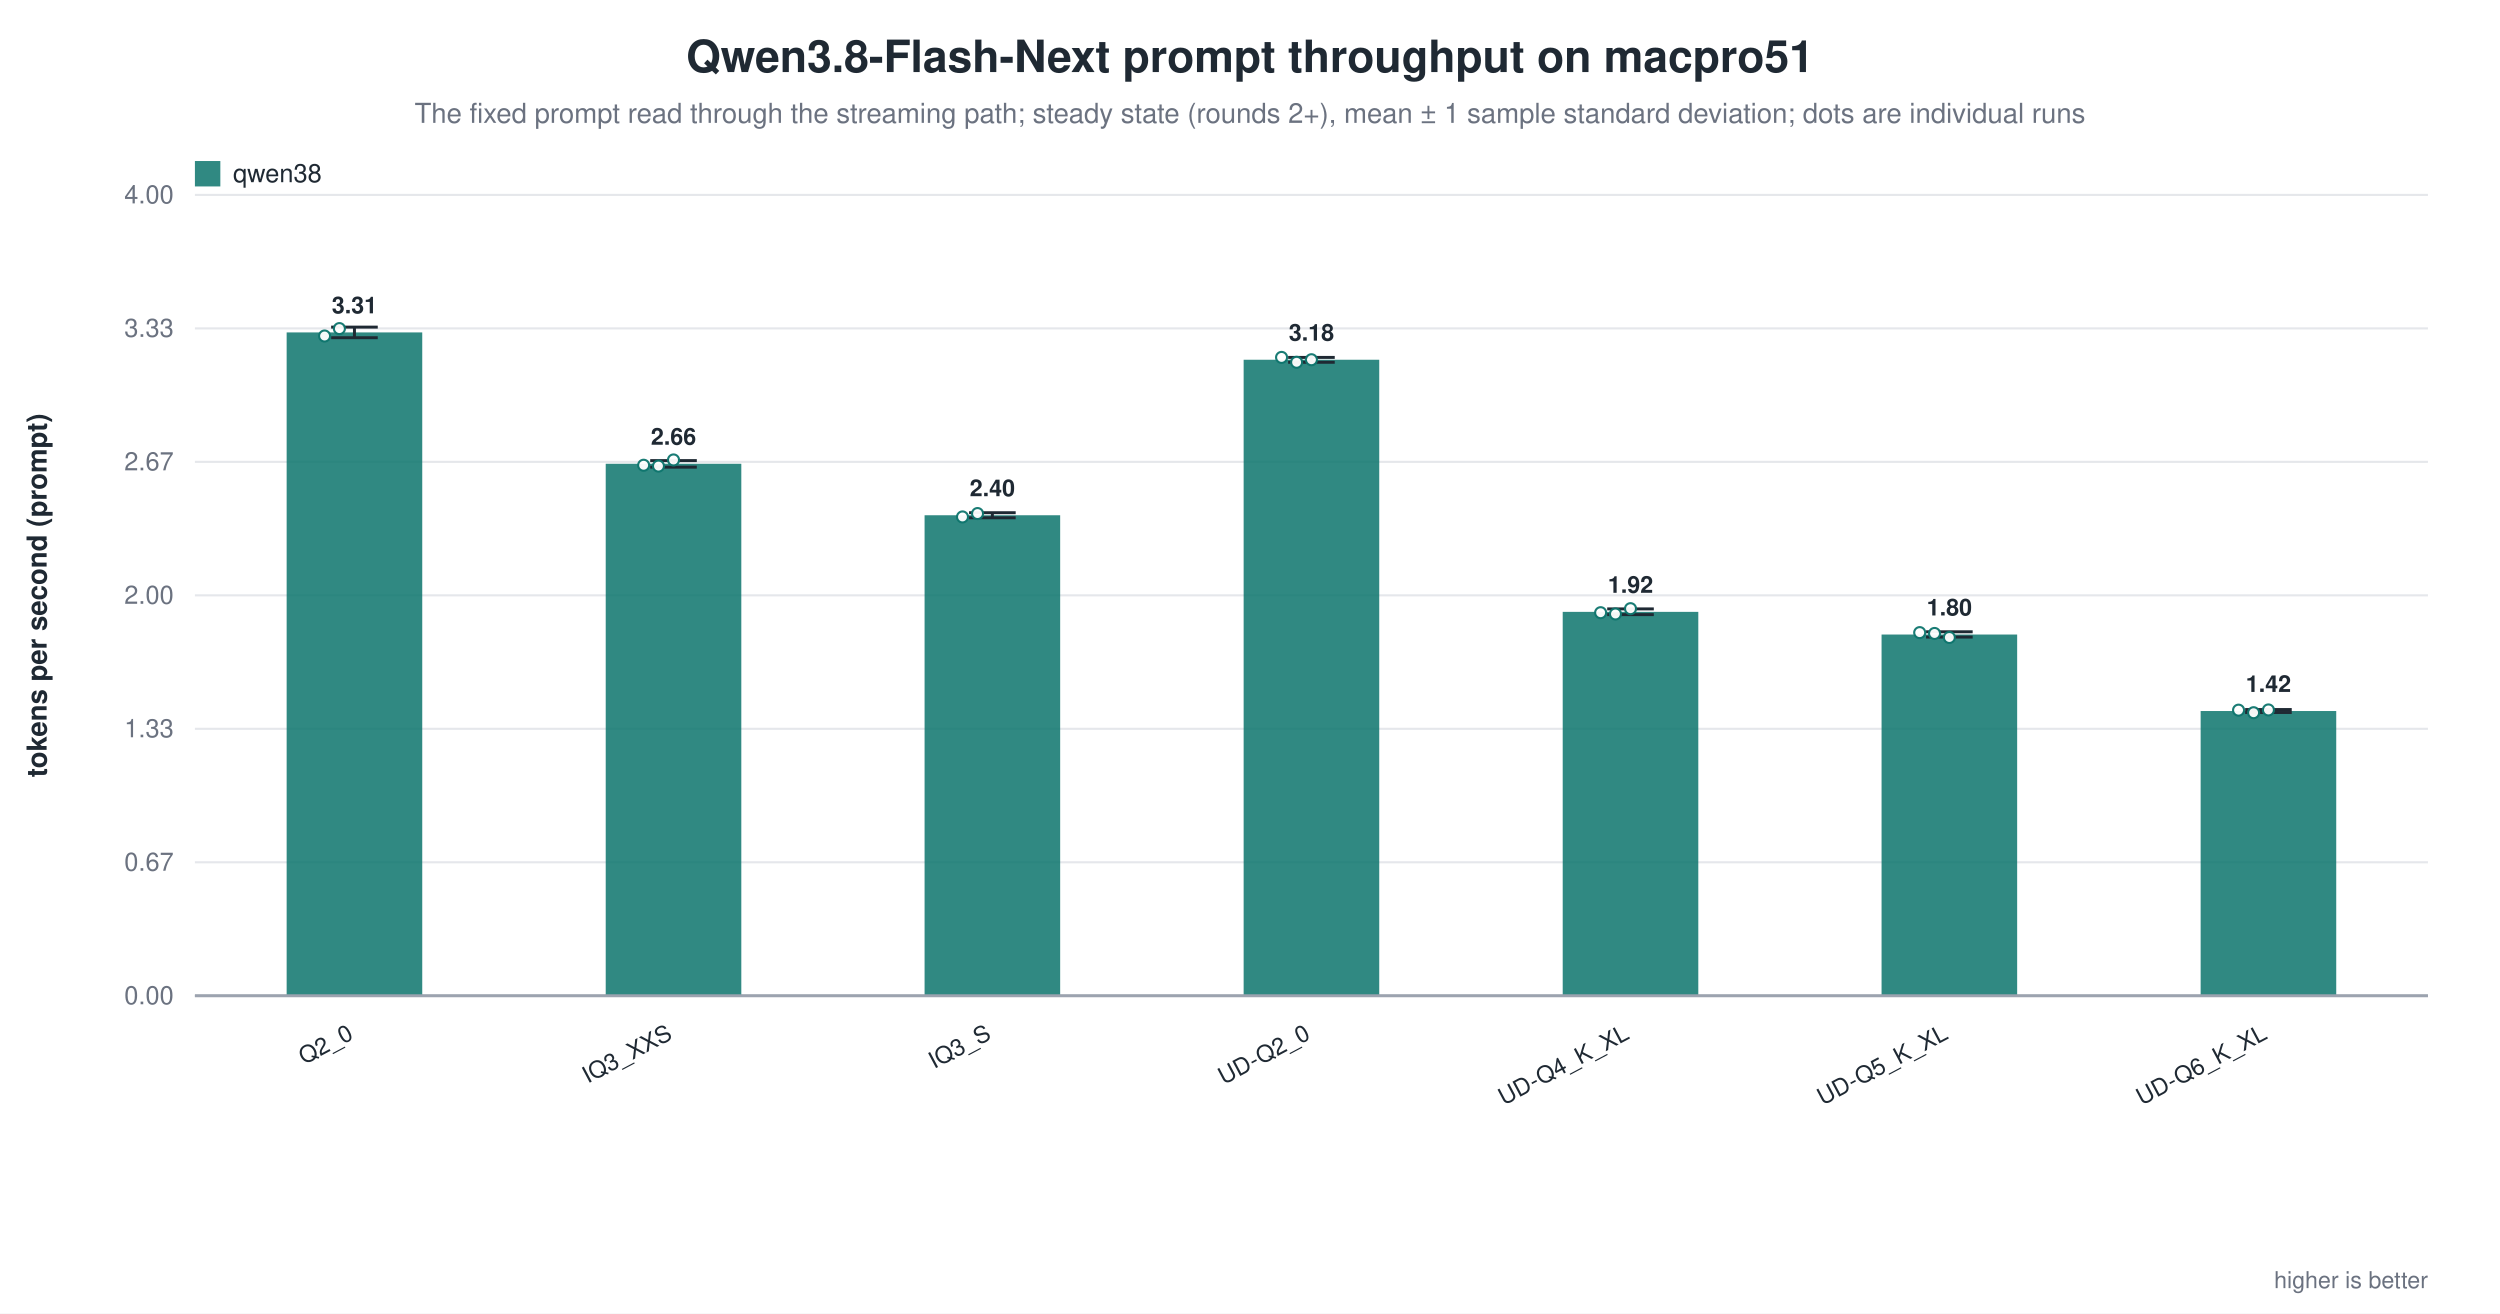
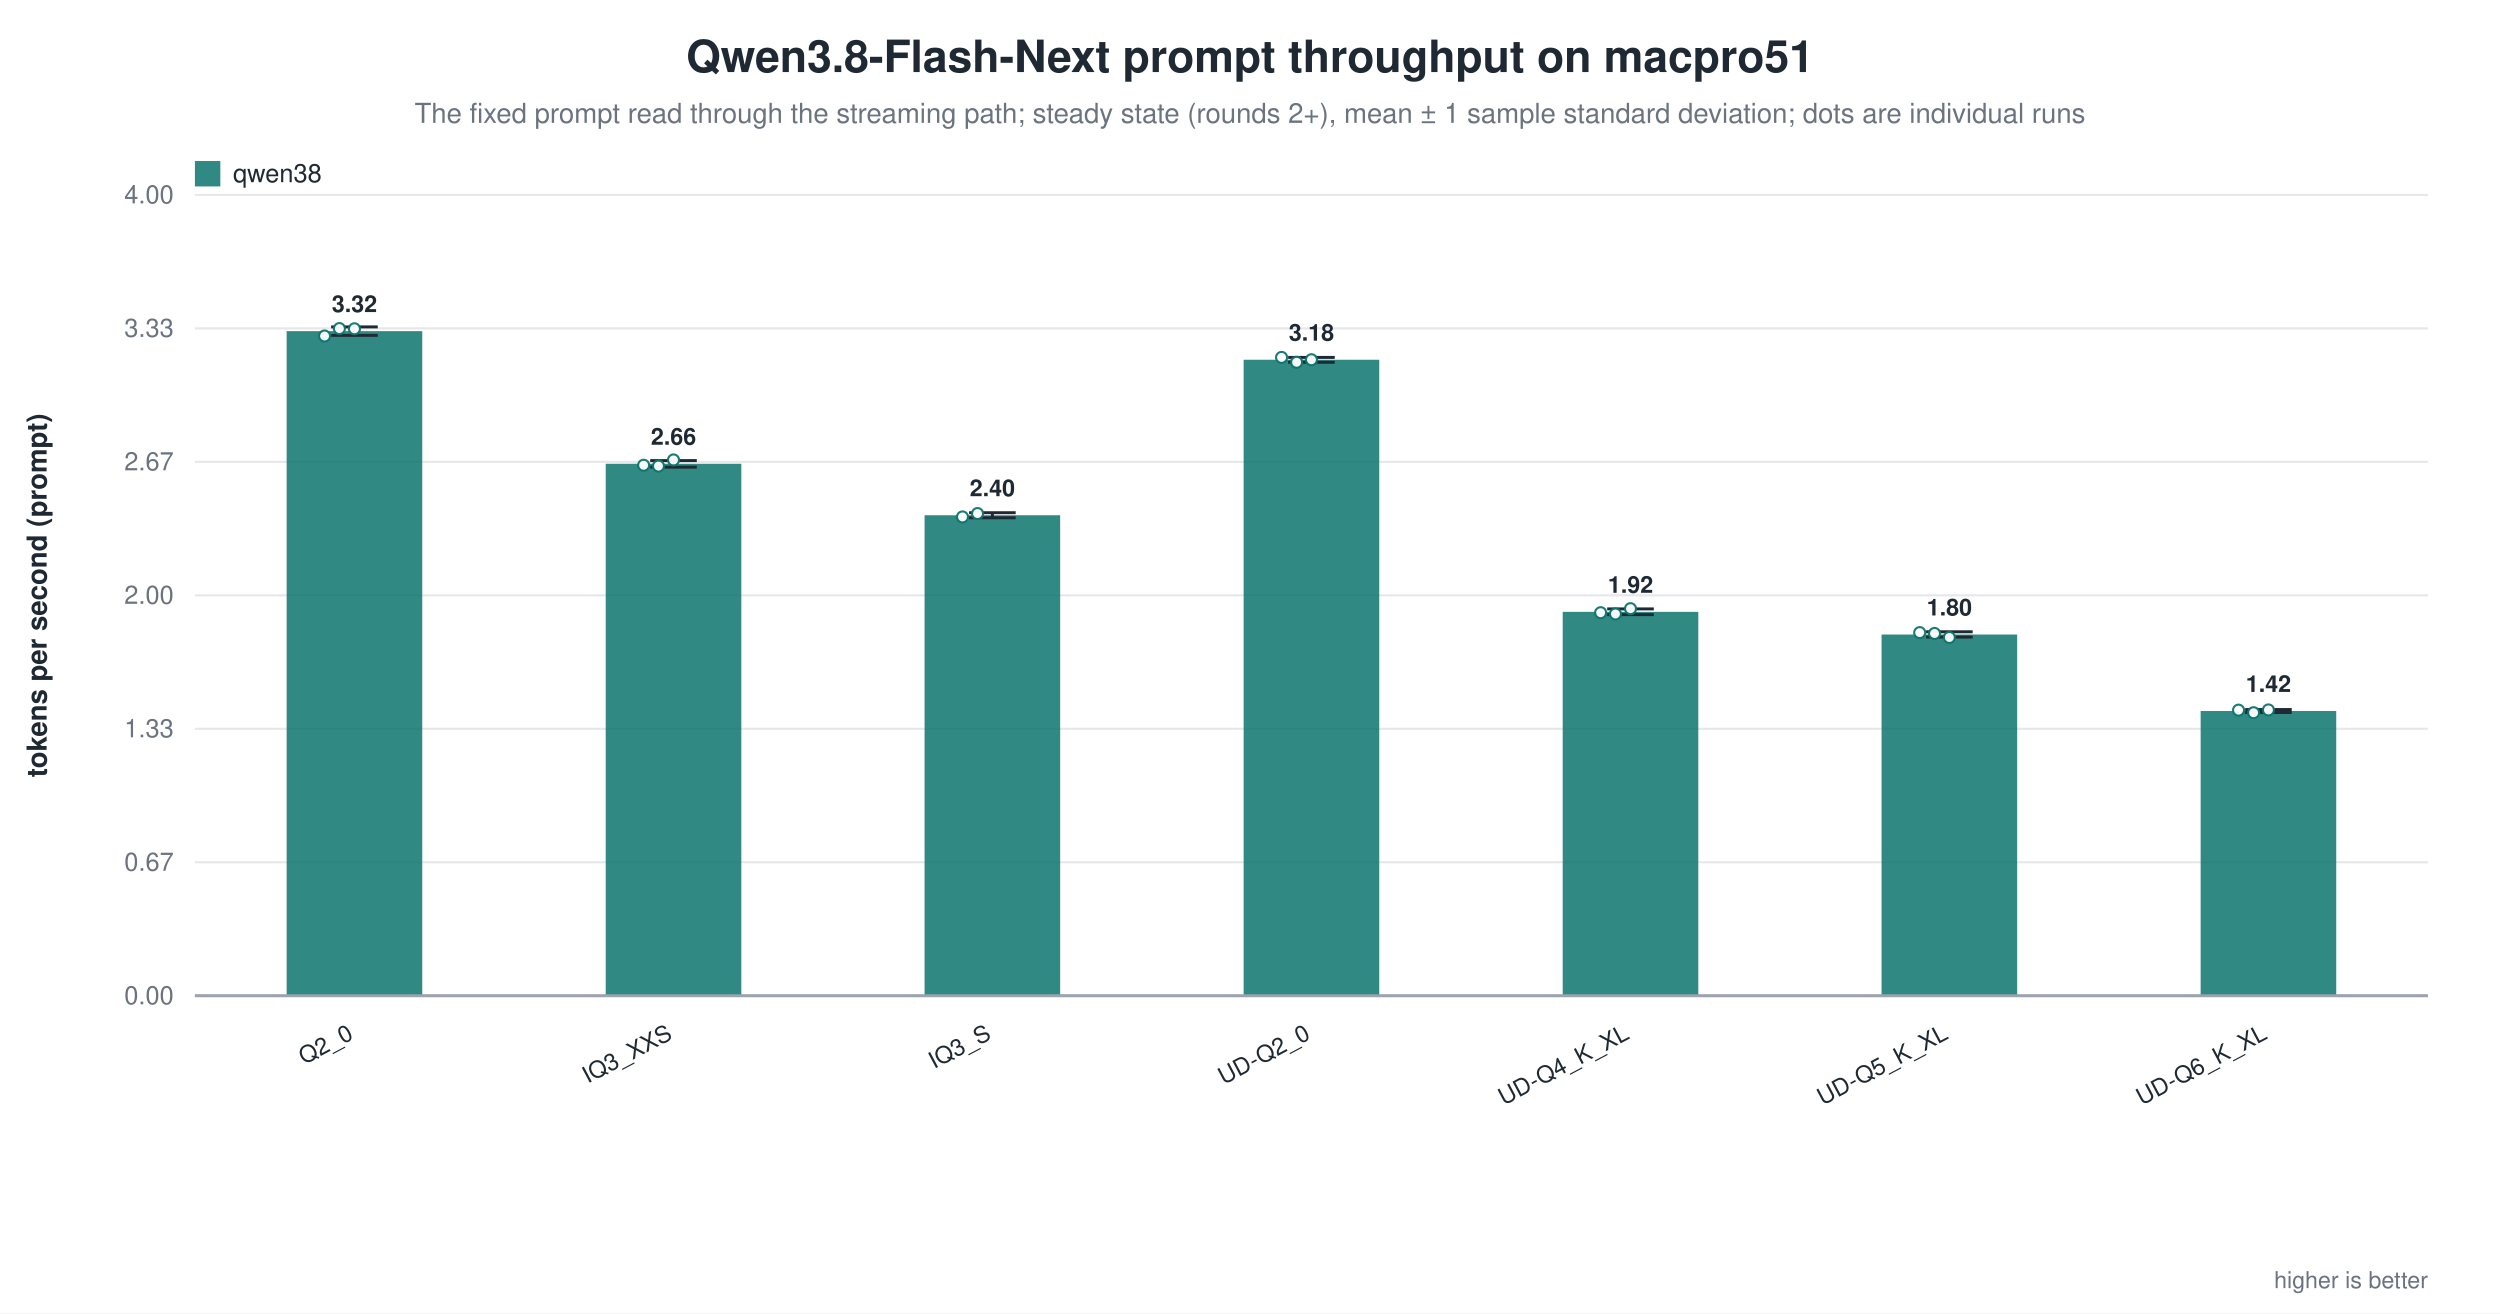
<svg xmlns="http://www.w3.org/2000/svg" width="1180" height="620" viewBox="0 0 1180 620" role="img" aria-label="Qwen3.8-Flash-Next prompt throughput on macpro51">
  <rect width="1180" height="620" fill="white" />
  <text x="590.0" y="34" text-anchor="middle" font-family="Helvetica, Arial, sans-serif" font-size="21" font-weight="600" fill="#1f2933">Qwen3.8-Flash-Next prompt throughput on macpro51</text>
  <text x="590.0" y="58" text-anchor="middle" font-family="Helvetica, Arial, sans-serif" font-size="13" fill="#6b7280">The fixed prompt read through the streaming path; steady state (rounds 2+), mean ± 1 sample standard deviation; dots are individual runs</text>
  <line x1="92.0" y1="470.0" x2="1146.0" y2="470.0" stroke="#9ca3af" stroke-width="1.0" />
  <text x="82.0" y="474.0" text-anchor="end" font-family="Helvetica, Arial, sans-serif" font-size="12" fill="#6b7280" font-weight="400">0.00</text>
  <line x1="92.0" y1="407.0" x2="1146.0" y2="407.0" stroke="#e5e7eb" stroke-width="1.0" />
  <text x="82.0" y="411.0" text-anchor="end" font-family="Helvetica, Arial, sans-serif" font-size="12" fill="#6b7280" font-weight="400">0.67</text>
  <line x1="92.0" y1="344.0" x2="1146.0" y2="344.0" stroke="#e5e7eb" stroke-width="1.0" />
  <text x="82.0" y="348.0" text-anchor="end" font-family="Helvetica, Arial, sans-serif" font-size="12" fill="#6b7280" font-weight="400">1.33</text>
  <line x1="92.0" y1="281.0" x2="1146.0" y2="281.0" stroke="#e5e7eb" stroke-width="1.0" />
  <text x="82.0" y="285.0" text-anchor="end" font-family="Helvetica, Arial, sans-serif" font-size="12" fill="#6b7280" font-weight="400">2.00</text>
  <line x1="92.0" y1="218.0" x2="1146.0" y2="218.0" stroke="#e5e7eb" stroke-width="1.0" />
  <text x="82.0" y="222.0" text-anchor="end" font-family="Helvetica, Arial, sans-serif" font-size="12" fill="#6b7280" font-weight="400">2.67</text>
  <line x1="92.0" y1="155.0" x2="1146.0" y2="155.0" stroke="#e5e7eb" stroke-width="1.0" />
  <text x="82.0" y="159.0" text-anchor="end" font-family="Helvetica, Arial, sans-serif" font-size="12" fill="#6b7280" font-weight="400">3.33</text>
  <line x1="92.0" y1="92.0" x2="1146.0" y2="92.0" stroke="#e5e7eb" stroke-width="1.0" />
  <text x="82.0" y="96.0" text-anchor="end" font-family="Helvetica, Arial, sans-serif" font-size="12" fill="#6b7280" font-weight="400">4.00</text>
  <text x="22.0" y="281.0" text-anchor="middle" font-family="Helvetica, Arial, sans-serif" font-size="13" fill="#1f2933" font-weight="600" transform="rotate(-90.0 22.0 281.0)">tokens per second (prompt)</text>
-   <rect x="135.3" y="156.9" width="64.0" height="313.1" fill="#0f766e" opacity="0.86" />
-   <line x1="167.3" y1="154.4" x2="167.3" y2="159.4" stroke="#1f2933" stroke-width="1.4" />
-   <line x1="156.3" y1="154.4" x2="178.3" y2="154.4" stroke="#1f2933" stroke-width="1.4" />
-   <line x1="156.3" y1="159.4" x2="178.3" y2="159.4" stroke="#1f2933" stroke-width="1.4" />
+   <rect x="135.3" y="156.3" width="64.0" height="313.7" fill="#0f766e" opacity="0.86" />
+   <line x1="167.3" y1="154.3" x2="167.3" y2="158.3" stroke="#1f2933" stroke-width="1.4" />
+   <line x1="156.3" y1="154.3" x2="178.3" y2="154.3" stroke="#1f2933" stroke-width="1.4" />
+   <line x1="156.3" y1="158.3" x2="178.3" y2="158.3" stroke="#1f2933" stroke-width="1.4" />
  <circle cx="153.2" cy="158.6" r="2.6" fill="white" stroke="#0f766e" stroke-width="1.0" opacity="0.95" />
  <circle cx="160.2" cy="155.1" r="2.6" fill="white" stroke="#0f766e" stroke-width="1.0" opacity="0.95" />
-   <text x="167.3" y="147.9" text-anchor="middle" font-family="Helvetica, Arial, sans-serif" font-size="11" fill="#1f2933" font-weight="600">3.31</text>
+   <circle cx="167.3" cy="155.2" r="2.6" fill="white" stroke="#0f766e" stroke-width="1.0" opacity="0.95" />
+   <text x="167.3" y="147.3" text-anchor="middle" font-family="Helvetica, Arial, sans-serif" font-size="11" fill="#1f2933" font-weight="600">3.32</text>
  <text x="167.3" y="490.0" text-anchor="end" font-family="Helvetica, Arial, sans-serif" font-size="11" fill="#1f2933" font-weight="500" transform="rotate(-28.0 167.3 490.0)">Q2_0</text>
  <rect x="285.9" y="218.9" width="64.0" height="251.1" fill="#0f766e" opacity="0.86" />
  <line x1="317.9" y1="217.4" x2="317.9" y2="220.5" stroke="#1f2933" stroke-width="1.4" />
  <line x1="306.9" y1="217.4" x2="328.9" y2="217.4" stroke="#1f2933" stroke-width="1.4" />
  <line x1="306.9" y1="220.5" x2="328.9" y2="220.5" stroke="#1f2933" stroke-width="1.4" />
  <circle cx="303.8" cy="219.6" r="2.6" fill="white" stroke="#0f766e" stroke-width="1.0" opacity="0.95" />
  <circle cx="310.8" cy="220.0" r="2.6" fill="white" stroke="#0f766e" stroke-width="1.0" opacity="0.95" />
  <circle cx="317.9" cy="217.1" r="2.6" fill="white" stroke="#0f766e" stroke-width="1.0" opacity="0.95" />
  <text x="317.9" y="209.9" text-anchor="middle" font-family="Helvetica, Arial, sans-serif" font-size="11" fill="#1f2933" font-weight="600">2.66</text>
  <text x="317.9" y="490.0" text-anchor="end" font-family="Helvetica, Arial, sans-serif" font-size="11" fill="#1f2933" font-weight="500" transform="rotate(-28.0 317.9 490.0)">IQ3_XXS</text>
  <rect x="436.4" y="243.2" width="64.0" height="226.8" fill="#0f766e" opacity="0.86" />
  <line x1="468.4" y1="242.0" x2="468.4" y2="244.4" stroke="#1f2933" stroke-width="1.4" />
  <line x1="457.4" y1="242.0" x2="479.4" y2="242.0" stroke="#1f2933" stroke-width="1.4" />
  <line x1="457.4" y1="244.4" x2="479.4" y2="244.4" stroke="#1f2933" stroke-width="1.4" />
  <circle cx="454.3" cy="244.0" r="2.6" fill="white" stroke="#0f766e" stroke-width="1.0" opacity="0.95" />
  <circle cx="461.4" cy="242.4" r="2.6" fill="white" stroke="#0f766e" stroke-width="1.0" opacity="0.95" />
  <text x="468.4" y="234.2" text-anchor="middle" font-family="Helvetica, Arial, sans-serif" font-size="11" fill="#1f2933" font-weight="600">2.40</text>
  <text x="468.4" y="490.0" text-anchor="end" font-family="Helvetica, Arial, sans-serif" font-size="11" fill="#1f2933" font-weight="500" transform="rotate(-28.0 468.4 490.0)">IQ3_S</text>
  <rect x="587.0" y="169.8" width="64.0" height="300.2" fill="#0f766e" opacity="0.86" />
  <line x1="619.0" y1="168.7" x2="619.0" y2="171.0" stroke="#1f2933" stroke-width="1.4" />
  <line x1="608.0" y1="168.7" x2="630.0" y2="168.7" stroke="#1f2933" stroke-width="1.4" />
  <line x1="608.0" y1="171.0" x2="630.0" y2="171.0" stroke="#1f2933" stroke-width="1.4" />
  <circle cx="604.9" cy="168.7" r="2.6" fill="white" stroke="#0f766e" stroke-width="1.0" opacity="0.95" />
  <circle cx="612.0" cy="171.0" r="2.6" fill="white" stroke="#0f766e" stroke-width="1.0" opacity="0.95" />
  <circle cx="619.0" cy="169.8" r="2.6" fill="white" stroke="#0f766e" stroke-width="1.0" opacity="0.95" />
  <text x="619.0" y="160.8" text-anchor="middle" font-family="Helvetica, Arial, sans-serif" font-size="11" fill="#1f2933" font-weight="600">3.18</text>
  <text x="619.0" y="490.0" text-anchor="end" font-family="Helvetica, Arial, sans-serif" font-size="11" fill="#1f2933" font-weight="500" transform="rotate(-28.0 619.0 490.0)">UD-Q2_0</text>
  <rect x="737.6" y="288.8" width="64.0" height="181.2" fill="#0f766e" opacity="0.86" />
  <line x1="769.6" y1="287.4" x2="769.6" y2="290.1" stroke="#1f2933" stroke-width="1.4" />
  <line x1="758.6" y1="287.4" x2="780.6" y2="287.4" stroke="#1f2933" stroke-width="1.4" />
  <line x1="758.6" y1="290.1" x2="780.6" y2="290.1" stroke="#1f2933" stroke-width="1.4" />
  <circle cx="755.5" cy="289.2" r="2.6" fill="white" stroke="#0f766e" stroke-width="1.0" opacity="0.95" />
  <circle cx="762.5" cy="289.8" r="2.6" fill="white" stroke="#0f766e" stroke-width="1.0" opacity="0.95" />
  <circle cx="769.6" cy="287.3" r="2.6" fill="white" stroke="#0f766e" stroke-width="1.0" opacity="0.95" />
  <text x="769.6" y="279.8" text-anchor="middle" font-family="Helvetica, Arial, sans-serif" font-size="11" fill="#1f2933" font-weight="600">1.92</text>
  <text x="769.6" y="490.0" text-anchor="end" font-family="Helvetica, Arial, sans-serif" font-size="11" fill="#1f2933" font-weight="500" transform="rotate(-28.0 769.6 490.0)">UD-Q4_K_XL</text>
  <rect x="888.1" y="299.5" width="64.0" height="170.5" fill="#0f766e" opacity="0.86" />
  <line x1="920.1" y1="298.2" x2="920.1" y2="300.7" stroke="#1f2933" stroke-width="1.4" />
  <line x1="909.1" y1="298.2" x2="931.1" y2="298.2" stroke="#1f2933" stroke-width="1.4" />
  <line x1="909.1" y1="300.7" x2="931.1" y2="300.7" stroke="#1f2933" stroke-width="1.4" />
  <circle cx="906.1" cy="298.6" r="2.6" fill="white" stroke="#0f766e" stroke-width="1.0" opacity="0.95" />
  <circle cx="913.1" cy="299.0" r="2.6" fill="white" stroke="#0f766e" stroke-width="1.0" opacity="0.95" />
  <circle cx="920.1" cy="300.9" r="2.6" fill="white" stroke="#0f766e" stroke-width="1.0" opacity="0.95" />
  <text x="920.1" y="290.5" text-anchor="middle" font-family="Helvetica, Arial, sans-serif" font-size="11" fill="#1f2933" font-weight="600">1.80</text>
  <text x="920.1" y="490.0" text-anchor="end" font-family="Helvetica, Arial, sans-serif" font-size="11" fill="#1f2933" font-weight="500" transform="rotate(-28.0 920.1 490.0)">UD-Q5_K_XL</text>
  <rect x="1038.7" y="335.6" width="64.0" height="134.4" fill="#0f766e" opacity="0.86" />
  <line x1="1070.7" y1="334.9" x2="1070.7" y2="336.3" stroke="#1f2933" stroke-width="1.4" />
  <line x1="1059.7" y1="334.9" x2="1081.7" y2="334.9" stroke="#1f2933" stroke-width="1.4" />
  <line x1="1059.7" y1="336.3" x2="1081.7" y2="336.3" stroke="#1f2933" stroke-width="1.4" />
  <circle cx="1056.6" cy="335.2" r="2.6" fill="white" stroke="#0f766e" stroke-width="1.0" opacity="0.95" />
  <circle cx="1063.7" cy="336.4" r="2.6" fill="white" stroke="#0f766e" stroke-width="1.0" opacity="0.95" />
  <circle cx="1070.7" cy="335.1" r="2.6" fill="white" stroke="#0f766e" stroke-width="1.0" opacity="0.95" />
  <text x="1070.7" y="326.6" text-anchor="middle" font-family="Helvetica, Arial, sans-serif" font-size="11" fill="#1f2933" font-weight="600">1.42</text>
  <text x="1070.7" y="490.0" text-anchor="end" font-family="Helvetica, Arial, sans-serif" font-size="11" fill="#1f2933" font-weight="500" transform="rotate(-28.0 1070.7 490.0)">UD-Q6_K_XL</text>
  <line x1="92.0" y1="470.0" x2="1146.0" y2="470.0" stroke="#9ca3af" stroke-width="1.4" />
  <rect x="92.0" y="76.0" width="12.0" height="12.0" fill="#0f766e" opacity="0.86" />
  <text x="110.0" y="86.0" text-anchor="start" font-family="Helvetica, Arial, sans-serif" font-size="12" fill="#1f2933" font-weight="500">qwen38</text>
  <text x="1146.0" y="608.0" text-anchor="end" font-family="Helvetica, Arial, sans-serif" font-size="11" fill="#6b7280" font-weight="400">higher is better</text>
</svg>
